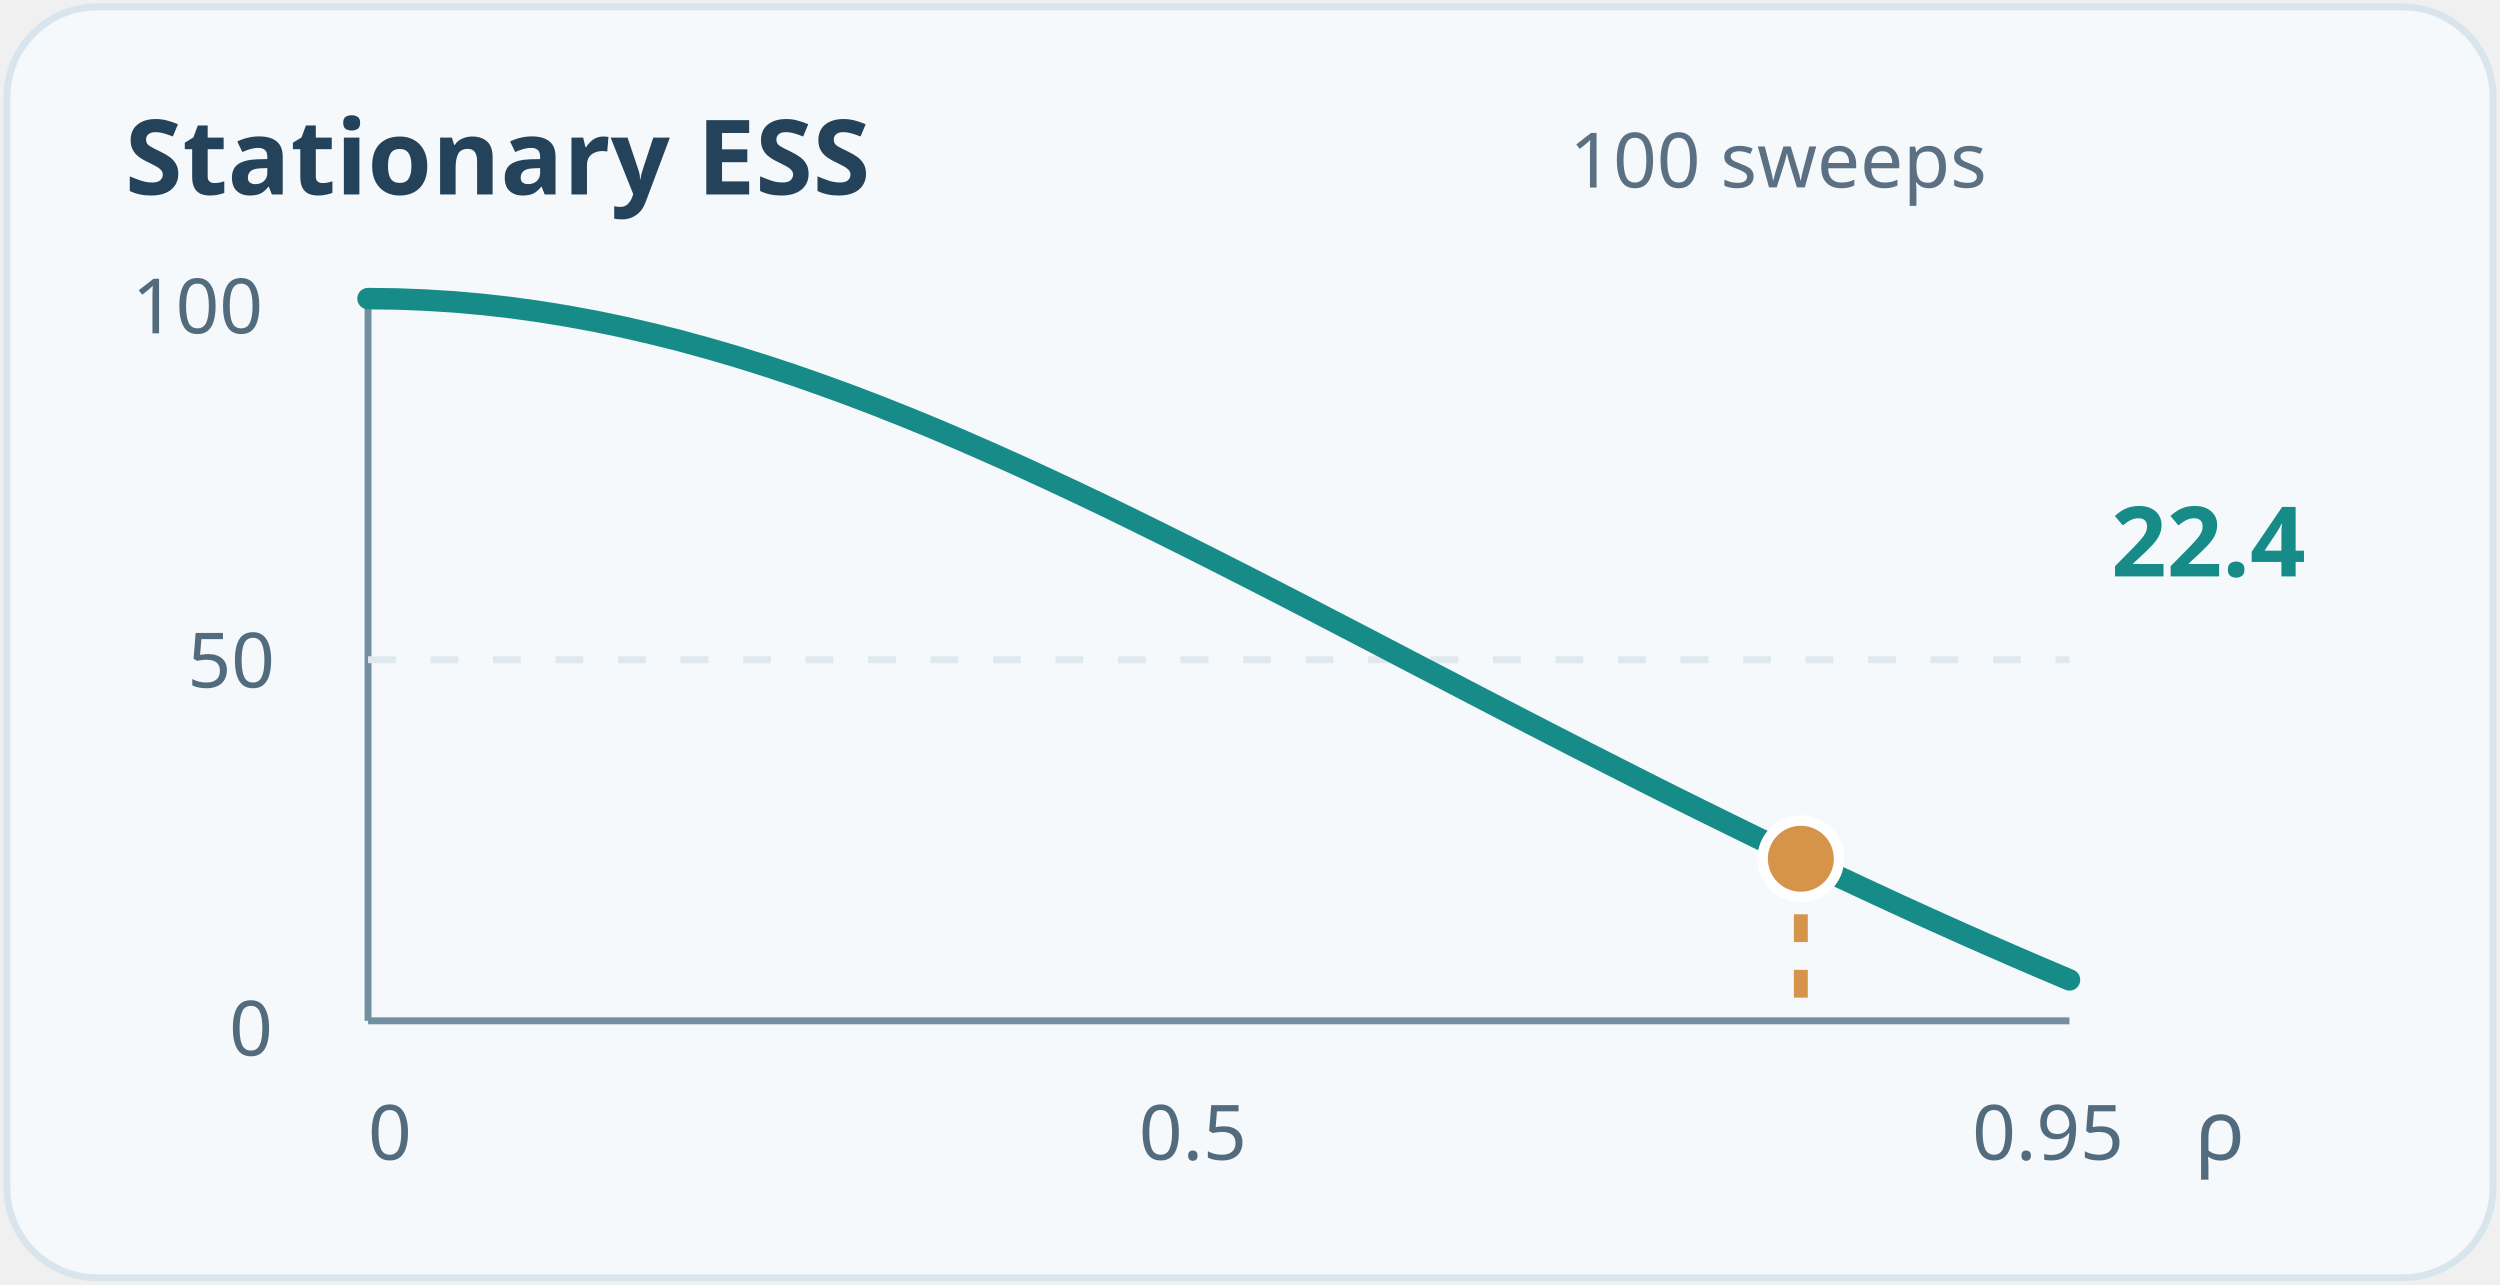
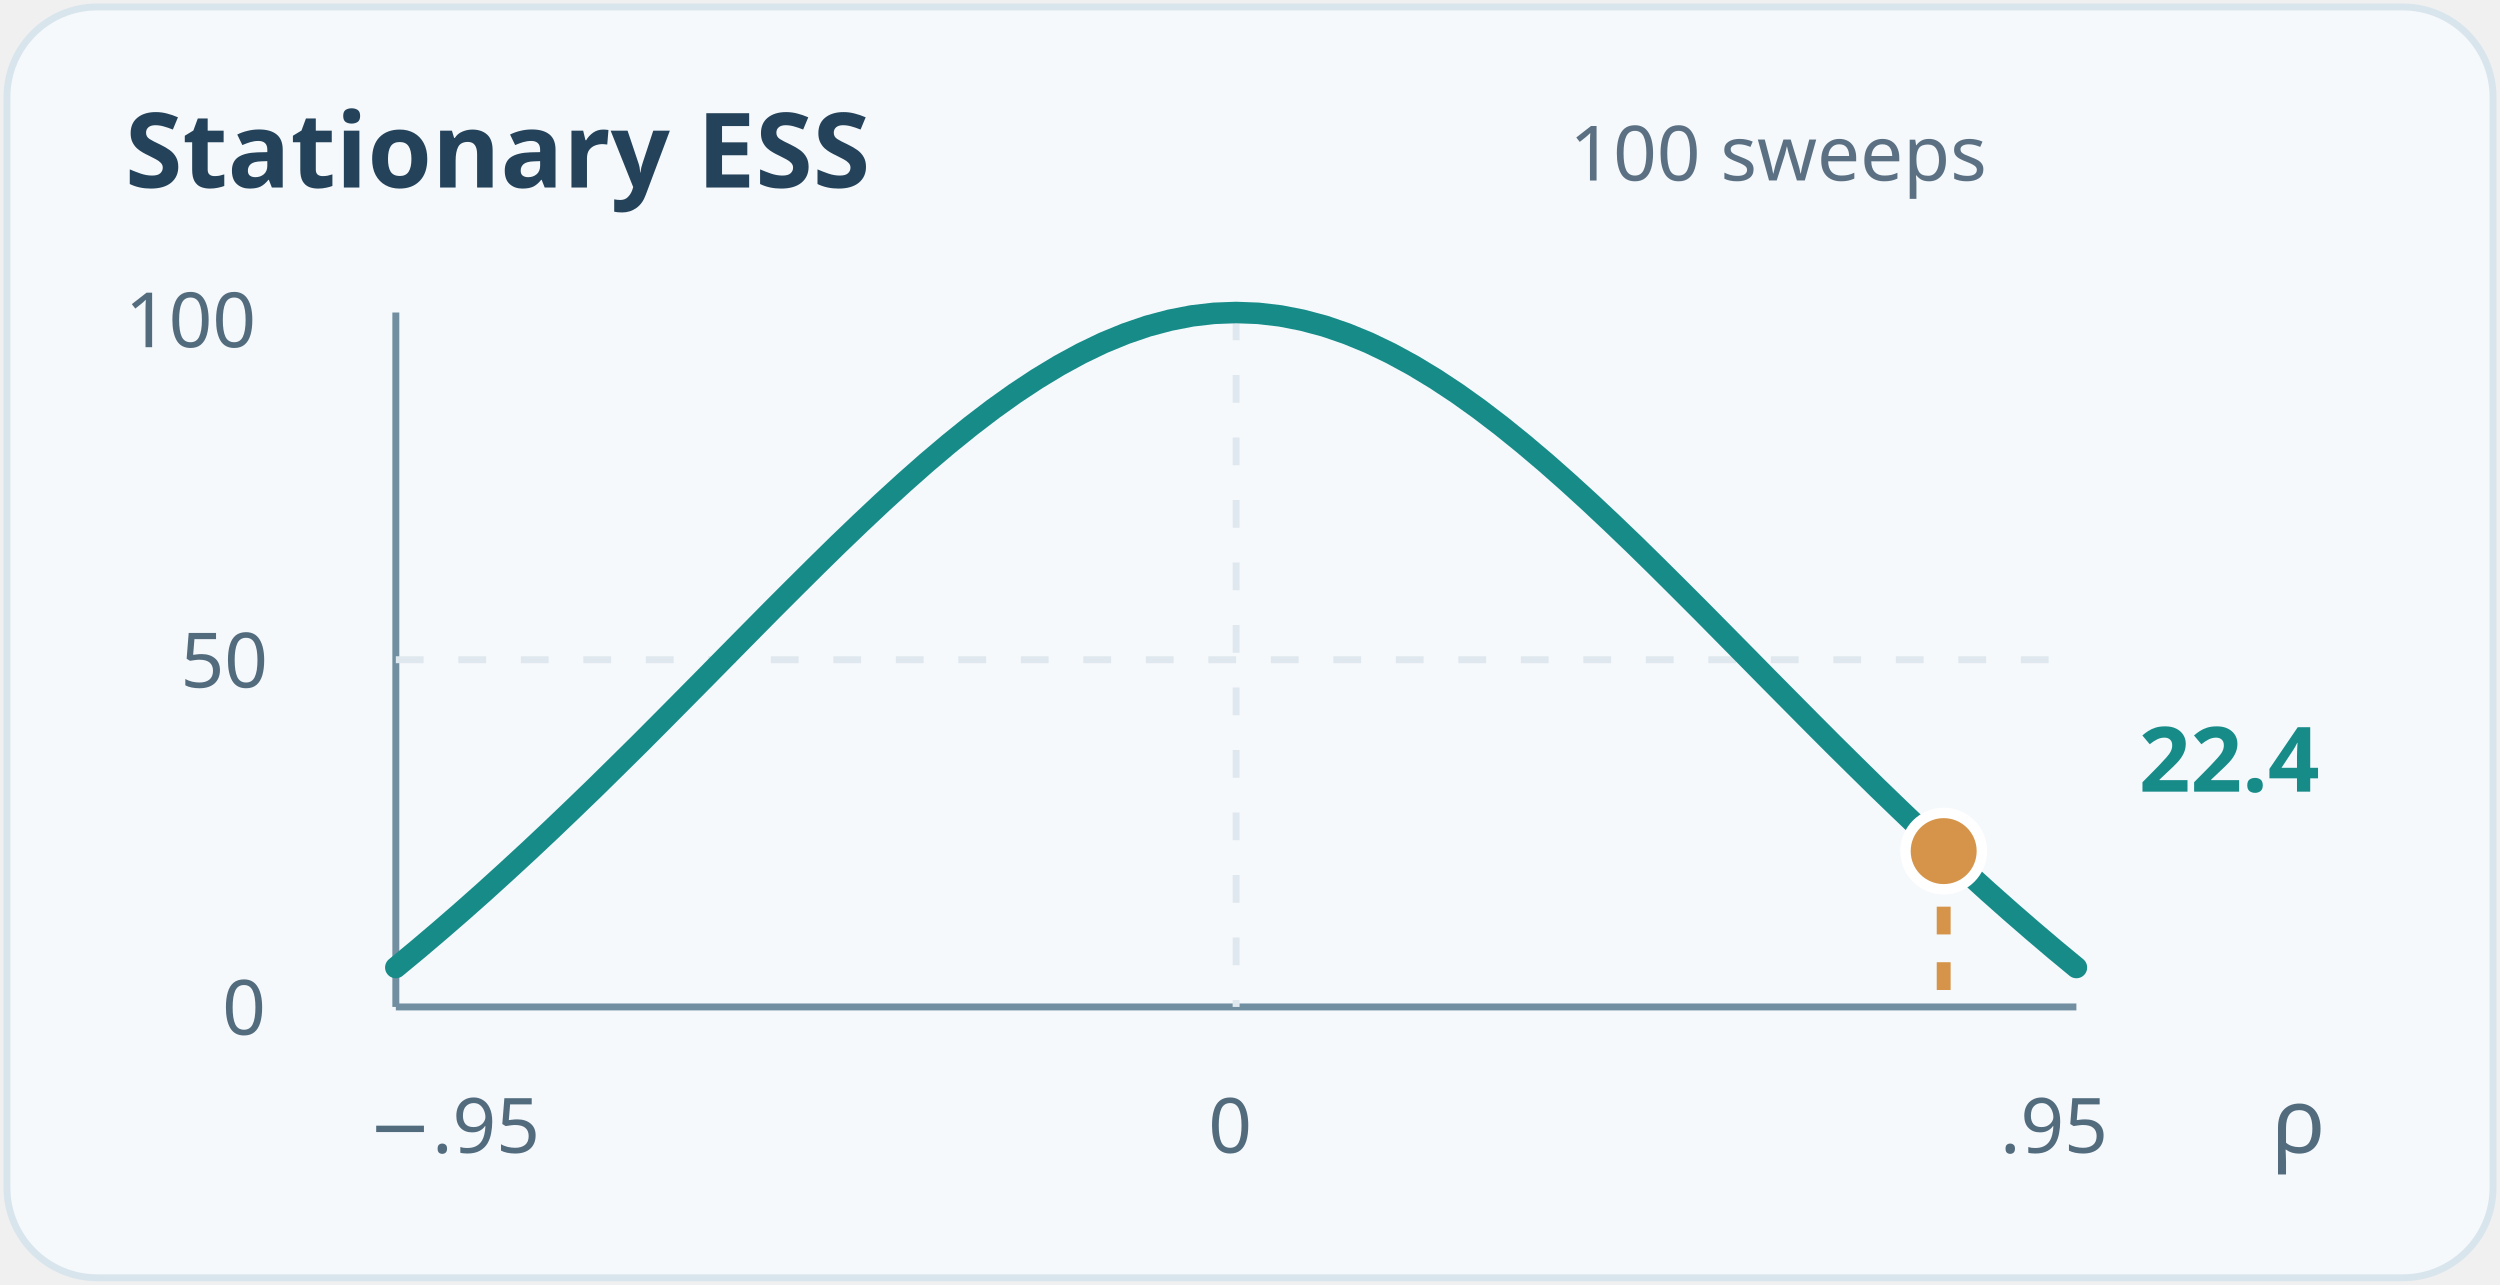
- <svg xmlns="http://www.w3.org/2000/svg" viewBox="0 0 360 185" width="360" height="185" role="img" aria-label="Schematic analytical Gibbs mixing diagnostic">
+ <svg xmlns="http://www.w3.org/2000/svg" width="360" height="185" viewBox="0 0 360 185" role="img" aria-labelledby="title desc">
  <rect x="1" y="1" width="358" height="183" rx="13" fill="#f5f9fc" stroke="#d9e5ec" />
-   <text x="18" y="28" fill="#244259" font-family="system-ui,sans-serif" font-size="15" font-weight="700">Stationary ESS</text>
-   <text x="226" y="27" fill="#5b7183" font-family="system-ui,sans-serif" font-size="11">100 sweeps</text>
-   <line x1="53" y1="43" x2="53" y2="147" stroke="#728fa1" />
-   <line x1="53" y1="147" x2="298" y2="147" stroke="#728fa1" />
-   <line x1="53" y1="95" x2="298" y2="95" stroke="#dfe8ee" stroke-dasharray="4 5" />
-   <text x="19" y="48" font-size="11" font-family="system-ui,sans-serif" fill="#526b7d">100</text>
-   <text x="27" y="99" font-size="11" font-family="system-ui,sans-serif" fill="#526b7d">50</text>
-   <text x="33" y="152" font-size="11" font-family="system-ui,sans-serif" fill="#526b7d">0</text>
-   <polyline points="53.00,43.00 57.08,43.05 61.17,43.21 65.25,43.46 69.33,43.82 73.42,44.28 77.50,44.84 81.58,45.50 85.67,46.25 89.75,47.10 93.83,48.04 97.92,49.06 102.00,50.18 106.08,51.37 110.17,52.65 114.25,54.00 118.33,55.43 122.42,56.92 126.50,58.48 130.58,60.10 134.67,61.78 138.75,63.52 142.83,65.31 146.92,67.14 151.00,69.02 155.08,70.93 159.17,72.88 163.25,74.87 167.33,76.88 171.42,78.92 175.50,80.98 179.58,83.05 183.67,85.15 187.75,87.25 191.83,89.37 195.92,91.49 200.00,93.62 204.08,95.75 208.17,97.87 212.25,100.00 216.33,102.12 220.42,104.23 224.50,106.33 228.58,108.42 232.67,110.50 236.75,112.57 240.83,114.62 244.92,116.65 249.00,118.66 253.08,120.66 257.17,122.63 261.25,124.59 265.33,126.52 269.42,128.43 273.50,130.32 277.58,132.18 281.67,134.02 285.75,135.83 289.83,137.61 293.92,139.37 298.00,141.10" fill="none" stroke="#168b88" stroke-width="3.1" stroke-linecap="round" />
-   <line x1="259.32" y1="123.66" x2="259.32" y2="147" stroke="#d59449" stroke-width="2" stroke-dasharray="4 4" />
-   <circle cx="259.32" cy="123.66" r="5.5" fill="#d59449" stroke="#fff" stroke-width="1.5" />
-   <text x="53" y="167" font-size="11" font-family="system-ui,sans-serif" fill="#526b7d">0</text>
-   <text x="164" y="167" font-size="11" font-family="system-ui,sans-serif" fill="#526b7d">0.5</text>
-   <text x="284" y="167" font-size="11" font-family="system-ui,sans-serif" fill="#526b7d">0.95</text>
-   <text x="316" y="167" font-size="12" font-family="system-ui,sans-serif" fill="#526b7d">ρ</text>
-   <text x="304" y="83" font-size="14" font-weight="700" font-family="system-ui,sans-serif" fill="#168b88">22.4</text>
+   <text x="18" y="27" font-family="system-ui,sans-serif" font-size="15" font-weight="700" fill="#244259">Stationary ESS</text>
+   <text x="226" y="26" fill="#5b7183" font-family="system-ui,sans-serif" font-size="11">100 sweeps</text>
+   <line x1="57" y1="45" x2="57" y2="145" stroke="#728fa1" />
+   <line x1="57" y1="145" x2="299" y2="145" stroke="#728fa1" />
+   <line x1="57" y1="95" x2="299" y2="95" stroke="#dfe8ee" stroke-dasharray="4 5" />
+   <line x1="178" y1="45" x2="178" y2="145" stroke="#dfe8ee" stroke-dasharray="4 5" />
+   <g font-family="system-ui,sans-serif" font-size="11" fill="#526b7d">
+     <text x="18" y="50">100</text>
+     <text x="26" y="99">50</text>
+     <text x="32" y="149">0</text>
+     <text x="53" y="166">−.95</text>
+     <text x="174" y="166">0</text>
+     <text x="288" y="166">.95</text>
+     <text x="327" y="166" font-size="13">ρ</text>
+   </g>
+   <polyline points="57.00,139.32 60.18,136.69 63.37,133.98 66.55,131.22 69.74,128.39 72.92,125.50 76.11,122.56 79.29,119.57 82.47,116.53 85.66,113.45 88.84,110.32 92.03,107.17 95.21,103.98 98.39,100.77 101.58,97.55 104.76,94.32 107.95,91.09 111.13,87.87 114.32,84.68 117.50,81.52 120.68,78.40 123.87,75.34 127.05,72.35 130.24,69.44 133.42,66.63 136.61,63.93 139.79,61.36 142.97,58.93 146.16,56.65 149.34,54.55 152.53,52.62 155.71,50.89 158.89,49.36 162.08,48.05 165.26,46.96 168.45,46.11 171.63,45.49 174.82,45.12 178.00,45.00 181.18,45.12 184.37,45.49 187.55,46.11 190.74,46.96 193.92,48.05 197.11,49.36 200.29,50.89 203.47,52.62 206.66,54.55 209.84,56.65 213.03,58.93 216.21,61.36 219.39,63.93 222.58,66.63 225.76,69.44 228.95,72.35 232.13,75.34 235.32,78.40 238.50,81.52 241.68,84.68 244.87,87.87 248.05,91.09 251.24,94.32 254.42,97.55 257.61,100.77 260.79,103.98 263.97,107.17 267.16,110.32 270.34,113.45 273.53,116.53 276.71,119.57 279.89,122.56 283.08,125.50 286.26,128.39 289.45,131.22 292.63,133.98 295.82,136.69 299.00,139.32" fill="none" stroke="#168b88" stroke-width="3.1" stroke-linecap="round" stroke-linejoin="round" />
+   <line x1="279.89" y1="122.56" x2="279.89" y2="145" stroke="#d59449" stroke-width="2" stroke-dasharray="4 4" />
+   <circle cx="279.89" cy="122.56" r="5.5" fill="#d59449" stroke="#fff" stroke-width="1.5" />
+   <text x="308" y="114" font-size="13" font-weight="700" font-family="system-ui,sans-serif" fill="#168b88">22.4</text>
</svg>
